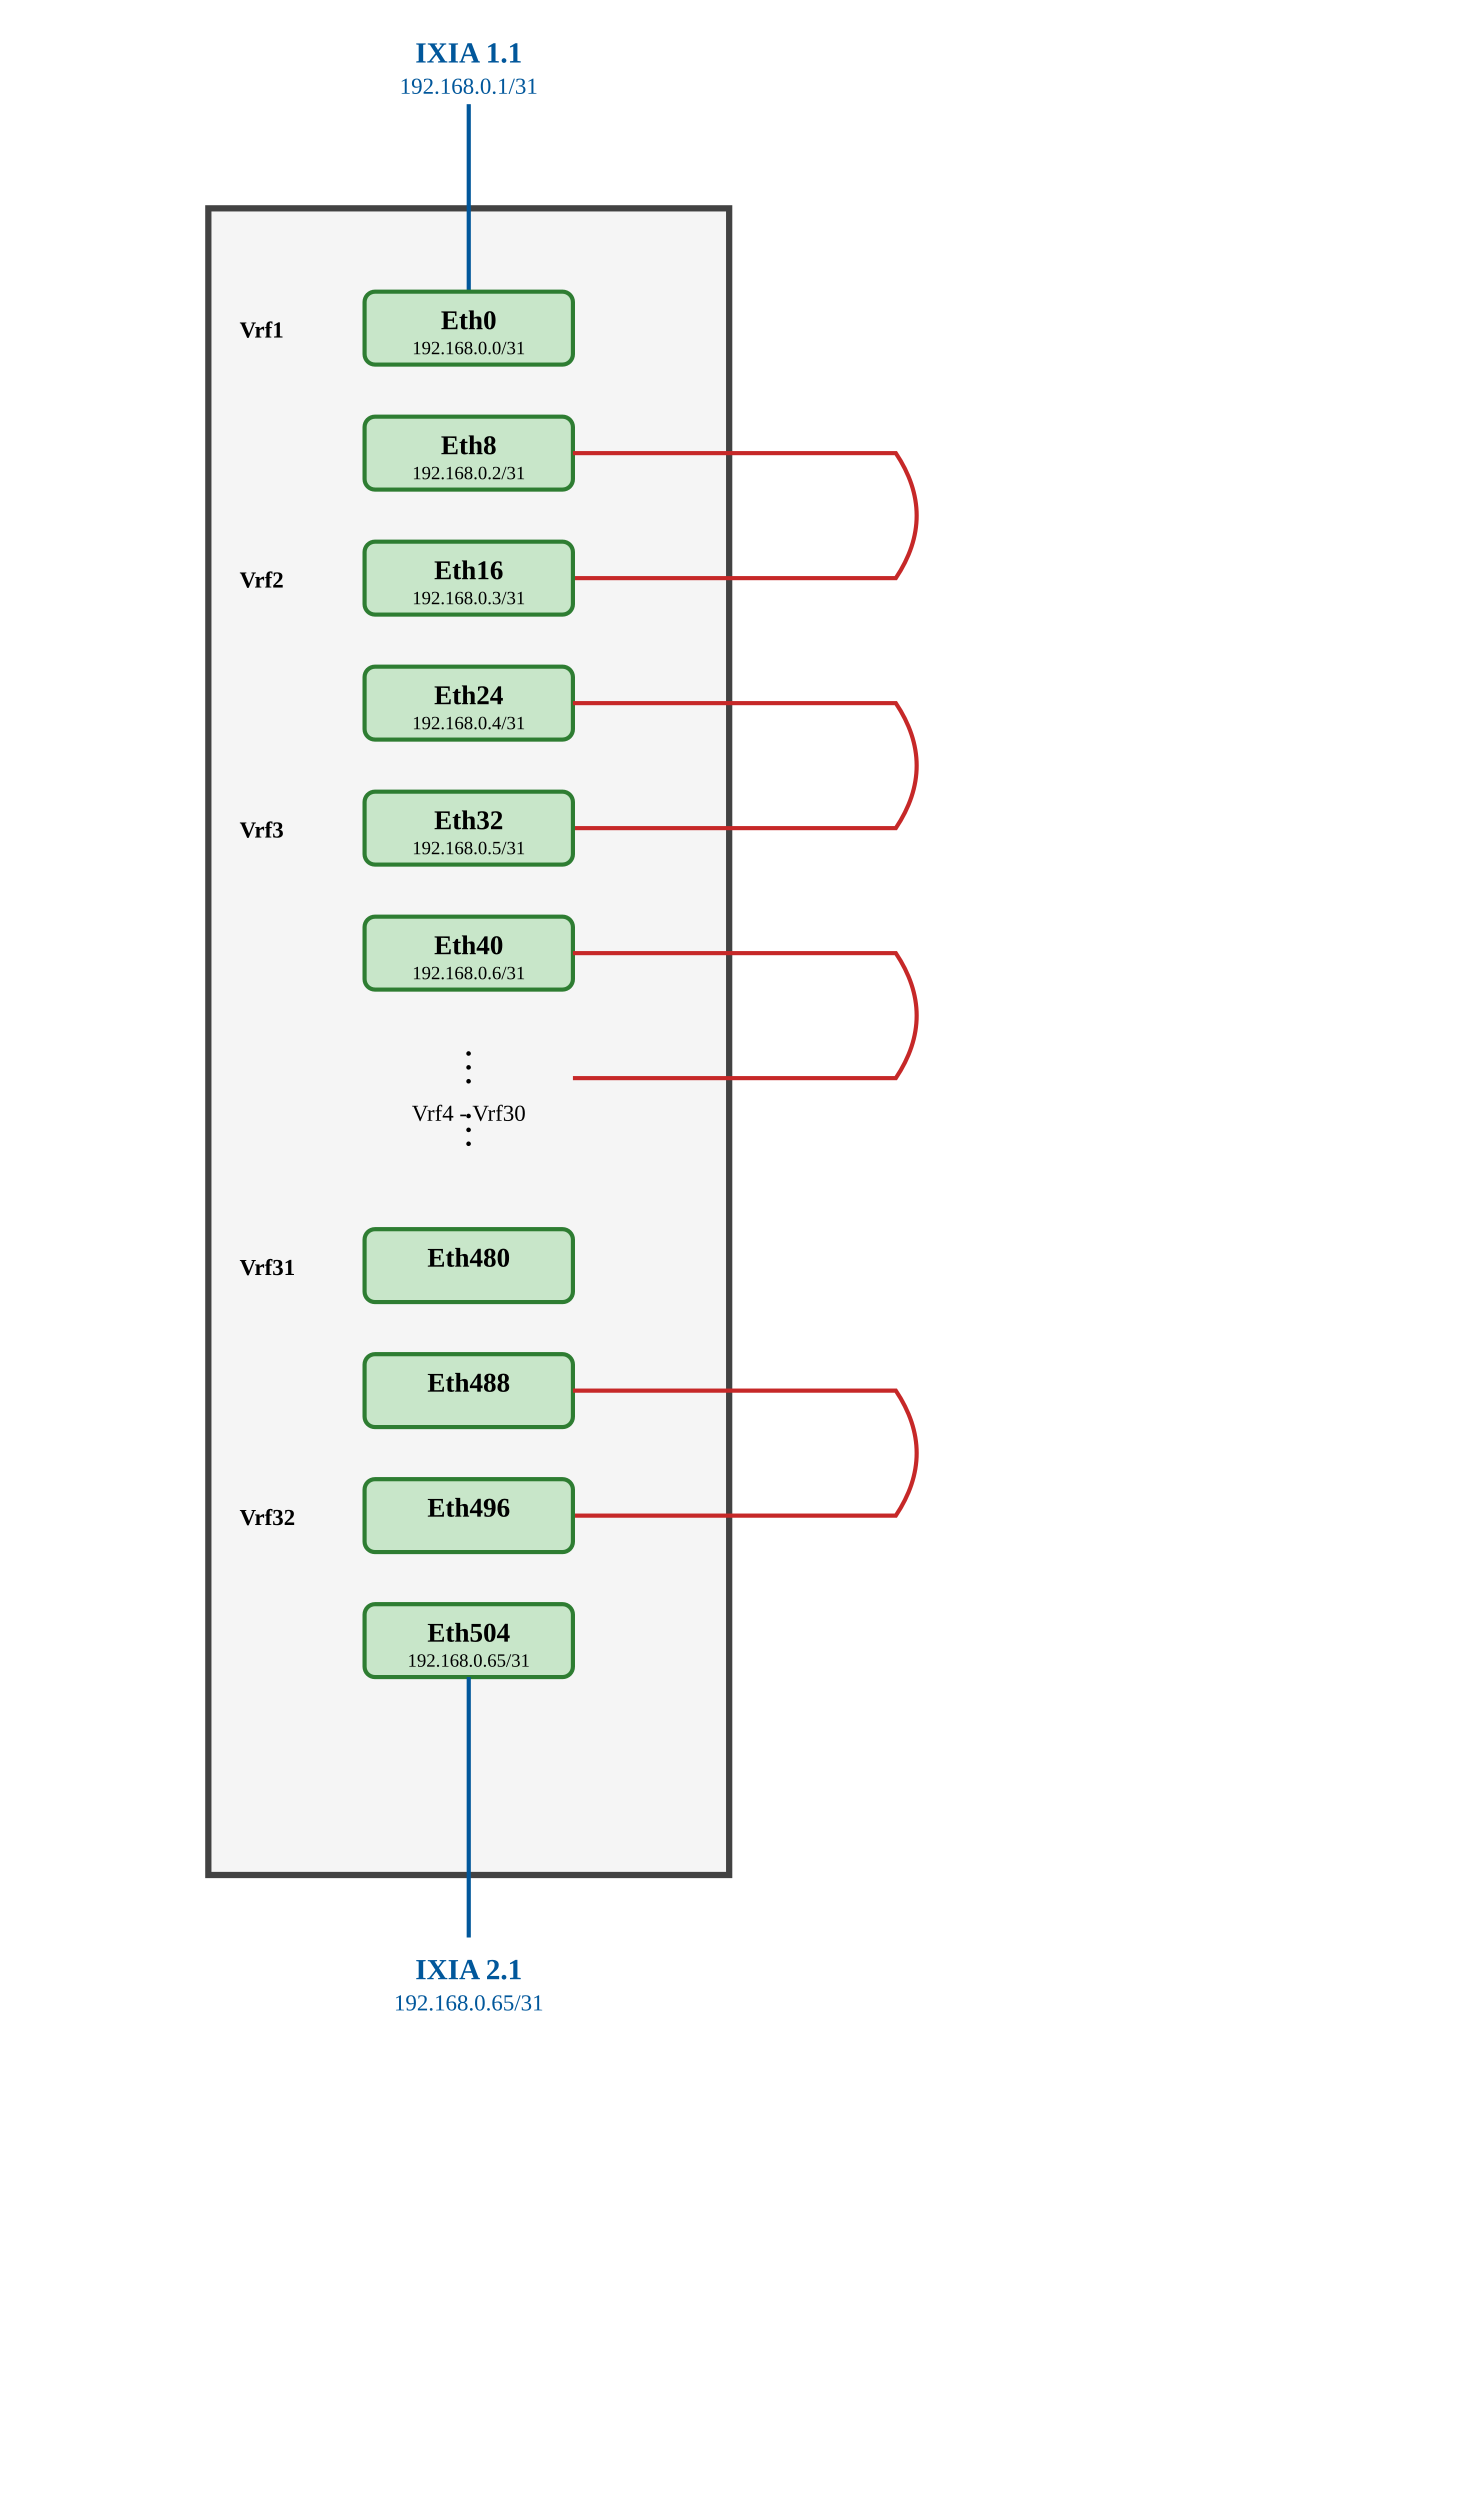
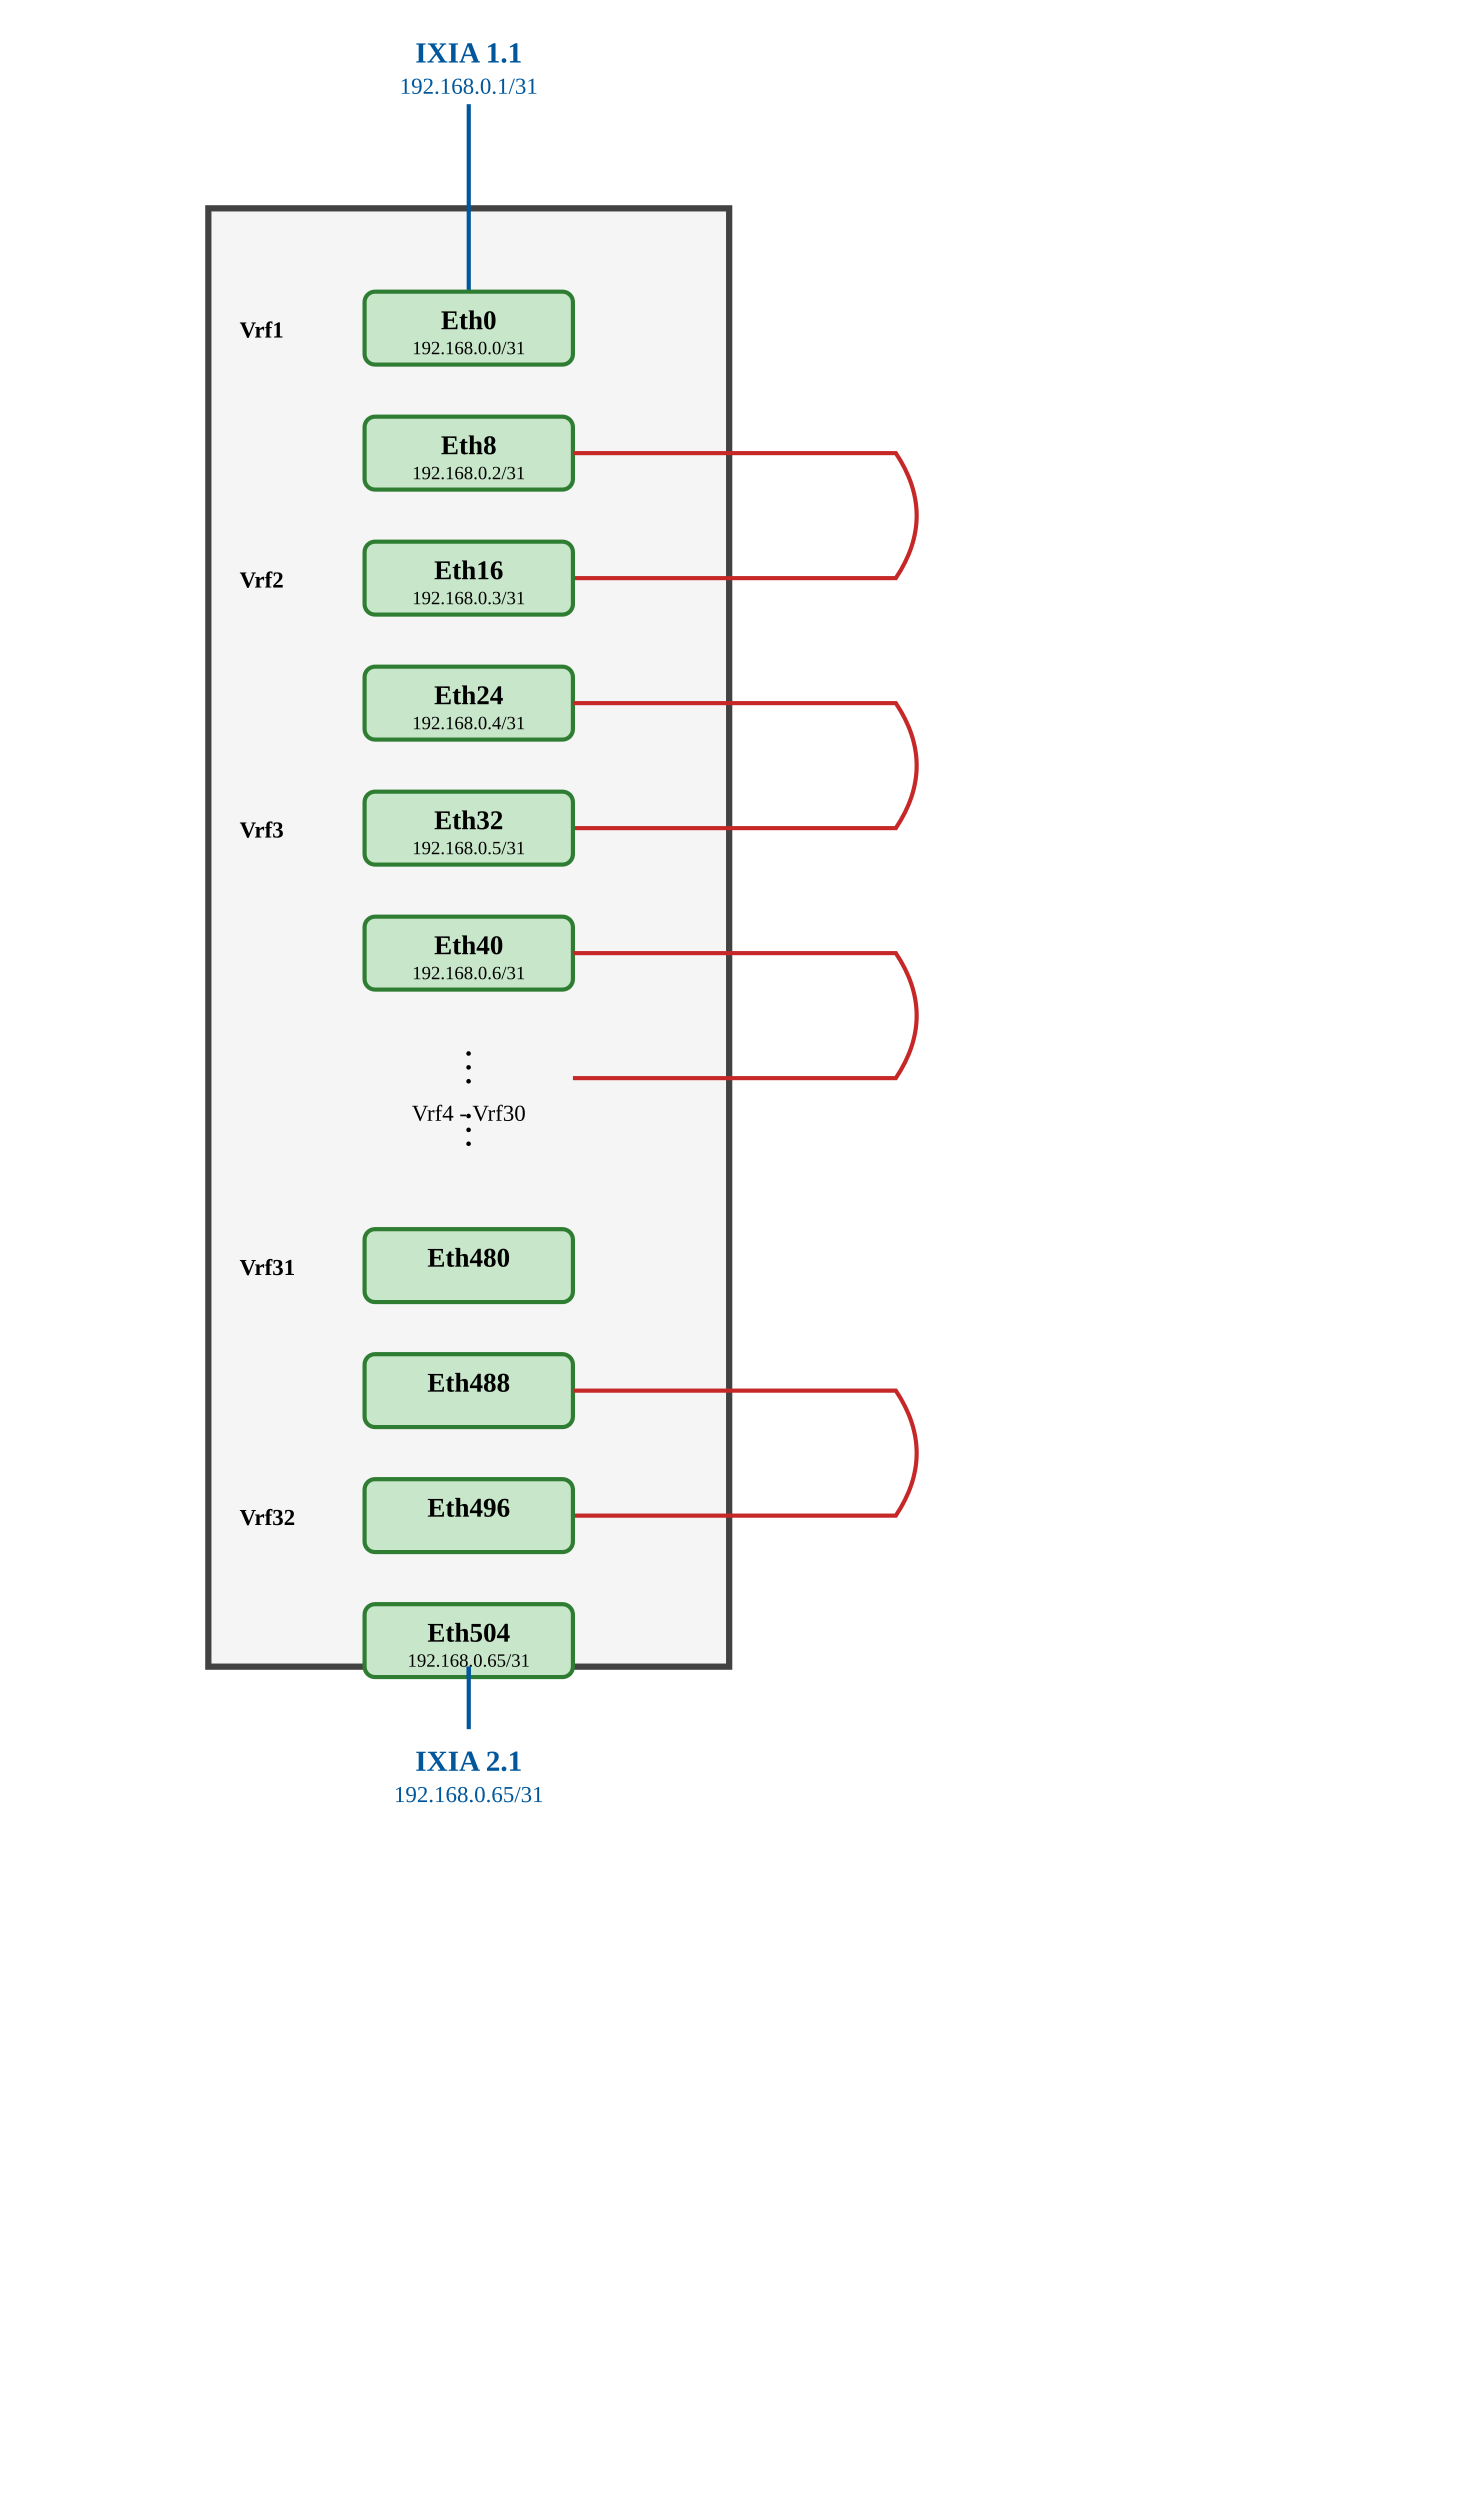
<svg xmlns="http://www.w3.org/2000/svg" width="700" height="1200">
-   <rect x="100" y="100" width="250" height="800" fill="#f5f5f5" stroke="#424242" stroke-width="3" />
+   <rect x="100" y="100" width="250" height="700" fill="#f5f5f5" stroke="#424242" stroke-width="3" />
  <text x="225.0" y="30" text-anchor="middle" font-size="14px" font-weight="bold" fill="#01579b">IXIA 1.1</text>
  <text x="225.0" y="45" text-anchor="middle" font-size="11px" fill="#01579b">192.168.0.1/31</text>
  <line x1="225.0" y1="50" x2="225.0" y2="140" stroke="#01579b" stroke-width="2" />
  <rect x="175.0" y="140" width="100" height="35" fill="#c8e6c9" stroke="#2e7d32" stroke-width="2" rx="5" />
  <text x="115" y="162" font-size="11px" font-weight="bold" fill="#000000">Vrf1</text>
  <text x="225.0" y="158" text-anchor="middle" font-size="13px" font-weight="bold" fill="#000000">Eth0</text>
  <text x="225.0" y="170" text-anchor="middle" font-size="9px" fill="#000000">192.168.0.0/31</text>
  <rect x="175.0" y="200" width="100" height="35" fill="#c8e6c9" stroke="#2e7d32" stroke-width="2" rx="5" />
  <text x="225.0" y="218" text-anchor="middle" font-size="13px" font-weight="bold" fill="#000000">Eth8</text>
  <text x="225.0" y="230" text-anchor="middle" font-size="9px" fill="#000000">192.168.0.2/31</text>
  <path d="M 275.0 217.5 L 430 217.5 Q 450 247.5 430 277.5 L 275.0 277.5" stroke="#c62828" stroke-width="2" fill="none" />
  <rect x="175.0" y="260" width="100" height="35" fill="#c8e6c9" stroke="#2e7d32" stroke-width="2" rx="5" />
  <text x="115" y="282" font-size="11px" font-weight="bold" fill="#000000">Vrf2</text>
  <text x="225.0" y="278" text-anchor="middle" font-size="13px" font-weight="bold" fill="#000000">Eth16</text>
  <text x="225.0" y="290" text-anchor="middle" font-size="9px" fill="#000000">192.168.0.3/31</text>
  <rect x="175.0" y="320" width="100" height="35" fill="#c8e6c9" stroke="#2e7d32" stroke-width="2" rx="5" />
  <text x="225.0" y="338" text-anchor="middle" font-size="13px" font-weight="bold" fill="#000000">Eth24</text>
  <text x="225.0" y="350" text-anchor="middle" font-size="9px" fill="#000000">192.168.0.4/31</text>
  <path d="M 275.0 337.5 L 430 337.5 Q 450 367.5 430 397.5 L 275.0 397.5" stroke="#c62828" stroke-width="2" fill="none" />
  <rect x="175.0" y="380" width="100" height="35" fill="#c8e6c9" stroke="#2e7d32" stroke-width="2" rx="5" />
  <text x="115" y="402" font-size="11px" font-weight="bold" fill="#000000">Vrf3</text>
  <text x="225.0" y="398" text-anchor="middle" font-size="13px" font-weight="bold" fill="#000000">Eth32</text>
  <text x="225.0" y="410" text-anchor="middle" font-size="9px" fill="#000000">192.168.0.5/31</text>
  <rect x="175.0" y="440" width="100" height="35" fill="#c8e6c9" stroke="#2e7d32" stroke-width="2" rx="5" />
  <text x="225.0" y="458" text-anchor="middle" font-size="13px" font-weight="bold" fill="#000000">Eth40</text>
  <text x="225.0" y="470" text-anchor="middle" font-size="9px" fill="#000000">192.168.0.6/31</text>
  <path d="M 275.0 457.5 L 430 457.5 Q 450 487.5 430 517.5 L 275.0 517.5" stroke="#c62828" stroke-width="2" fill="none" />
  <text x="225.0" y="520" text-anchor="middle" font-size="20px" fill="#000000">⋮</text>
  <text x="225.0" y="538" text-anchor="middle" font-size="11px" fill="#000000">Vrf4 - Vrf30</text>
  <text x="225.0" y="550" text-anchor="middle" font-size="20px" fill="#000000">⋮</text>
  <rect x="175.0" y="590" width="100" height="35" fill="#c8e6c9" stroke="#2e7d32" stroke-width="2" rx="5" />
  <text x="115" y="612" font-size="11px" font-weight="bold" fill="#000000">Vrf31</text>
  <text x="225.0" y="608" text-anchor="middle" font-size="13px" font-weight="bold" fill="#000000">Eth480</text>
  <rect x="175.0" y="650" width="100" height="35" fill="#c8e6c9" stroke="#2e7d32" stroke-width="2" rx="5" />
  <text x="225.0" y="668" text-anchor="middle" font-size="13px" font-weight="bold" fill="#000000">Eth488</text>
  <path d="M 275.0 667.5 L 430 667.5 Q 450 697.5 430 727.5 L 275.0 727.5" stroke="#c62828" stroke-width="2" fill="none" />
  <rect x="175.0" y="710" width="100" height="35" fill="#c8e6c9" stroke="#2e7d32" stroke-width="2" rx="5" />
  <text x="115" y="732" font-size="11px" font-weight="bold" fill="#000000">Vrf32</text>
  <text x="225.0" y="728" text-anchor="middle" font-size="13px" font-weight="bold" fill="#000000">Eth496</text>
  <rect x="175.0" y="770" width="100" height="35" fill="#c8e6c9" stroke="#2e7d32" stroke-width="2" rx="5" />
  <text x="225.0" y="788" text-anchor="middle" font-size="13px" font-weight="bold" fill="#000000">Eth504</text>
  <text x="225.0" y="800" text-anchor="middle" font-size="9px" fill="#000000">192.168.0.65/31</text>
-   <line x1="225.0" y1="805" x2="225.0" y2="900" stroke="#01579b" stroke-width="2" />
-   <line x1="225.0" y1="900" x2="225.0" y2="930" stroke="#01579b" stroke-width="2" />
-   <text x="225.0" y="950" text-anchor="middle" font-size="14px" font-weight="bold" fill="#01579b">IXIA 2.1</text>
-   <text x="225.0" y="965" text-anchor="middle" font-size="11px" fill="#01579b">192.168.0.65/31</text>
+   <line x1="225.0" y1="805" x2="225.0" y2="800" stroke="#01579b" stroke-width="2" />
+   <line x1="225.0" y1="800" x2="225.0" y2="830" stroke="#01579b" stroke-width="2" />
+   <text x="225.0" y="850" text-anchor="middle" font-size="14px" font-weight="bold" fill="#01579b">IXIA 2.1</text>
+   <text x="225.0" y="865" text-anchor="middle" font-size="11px" fill="#01579b">192.168.0.65/31</text>
</svg>
